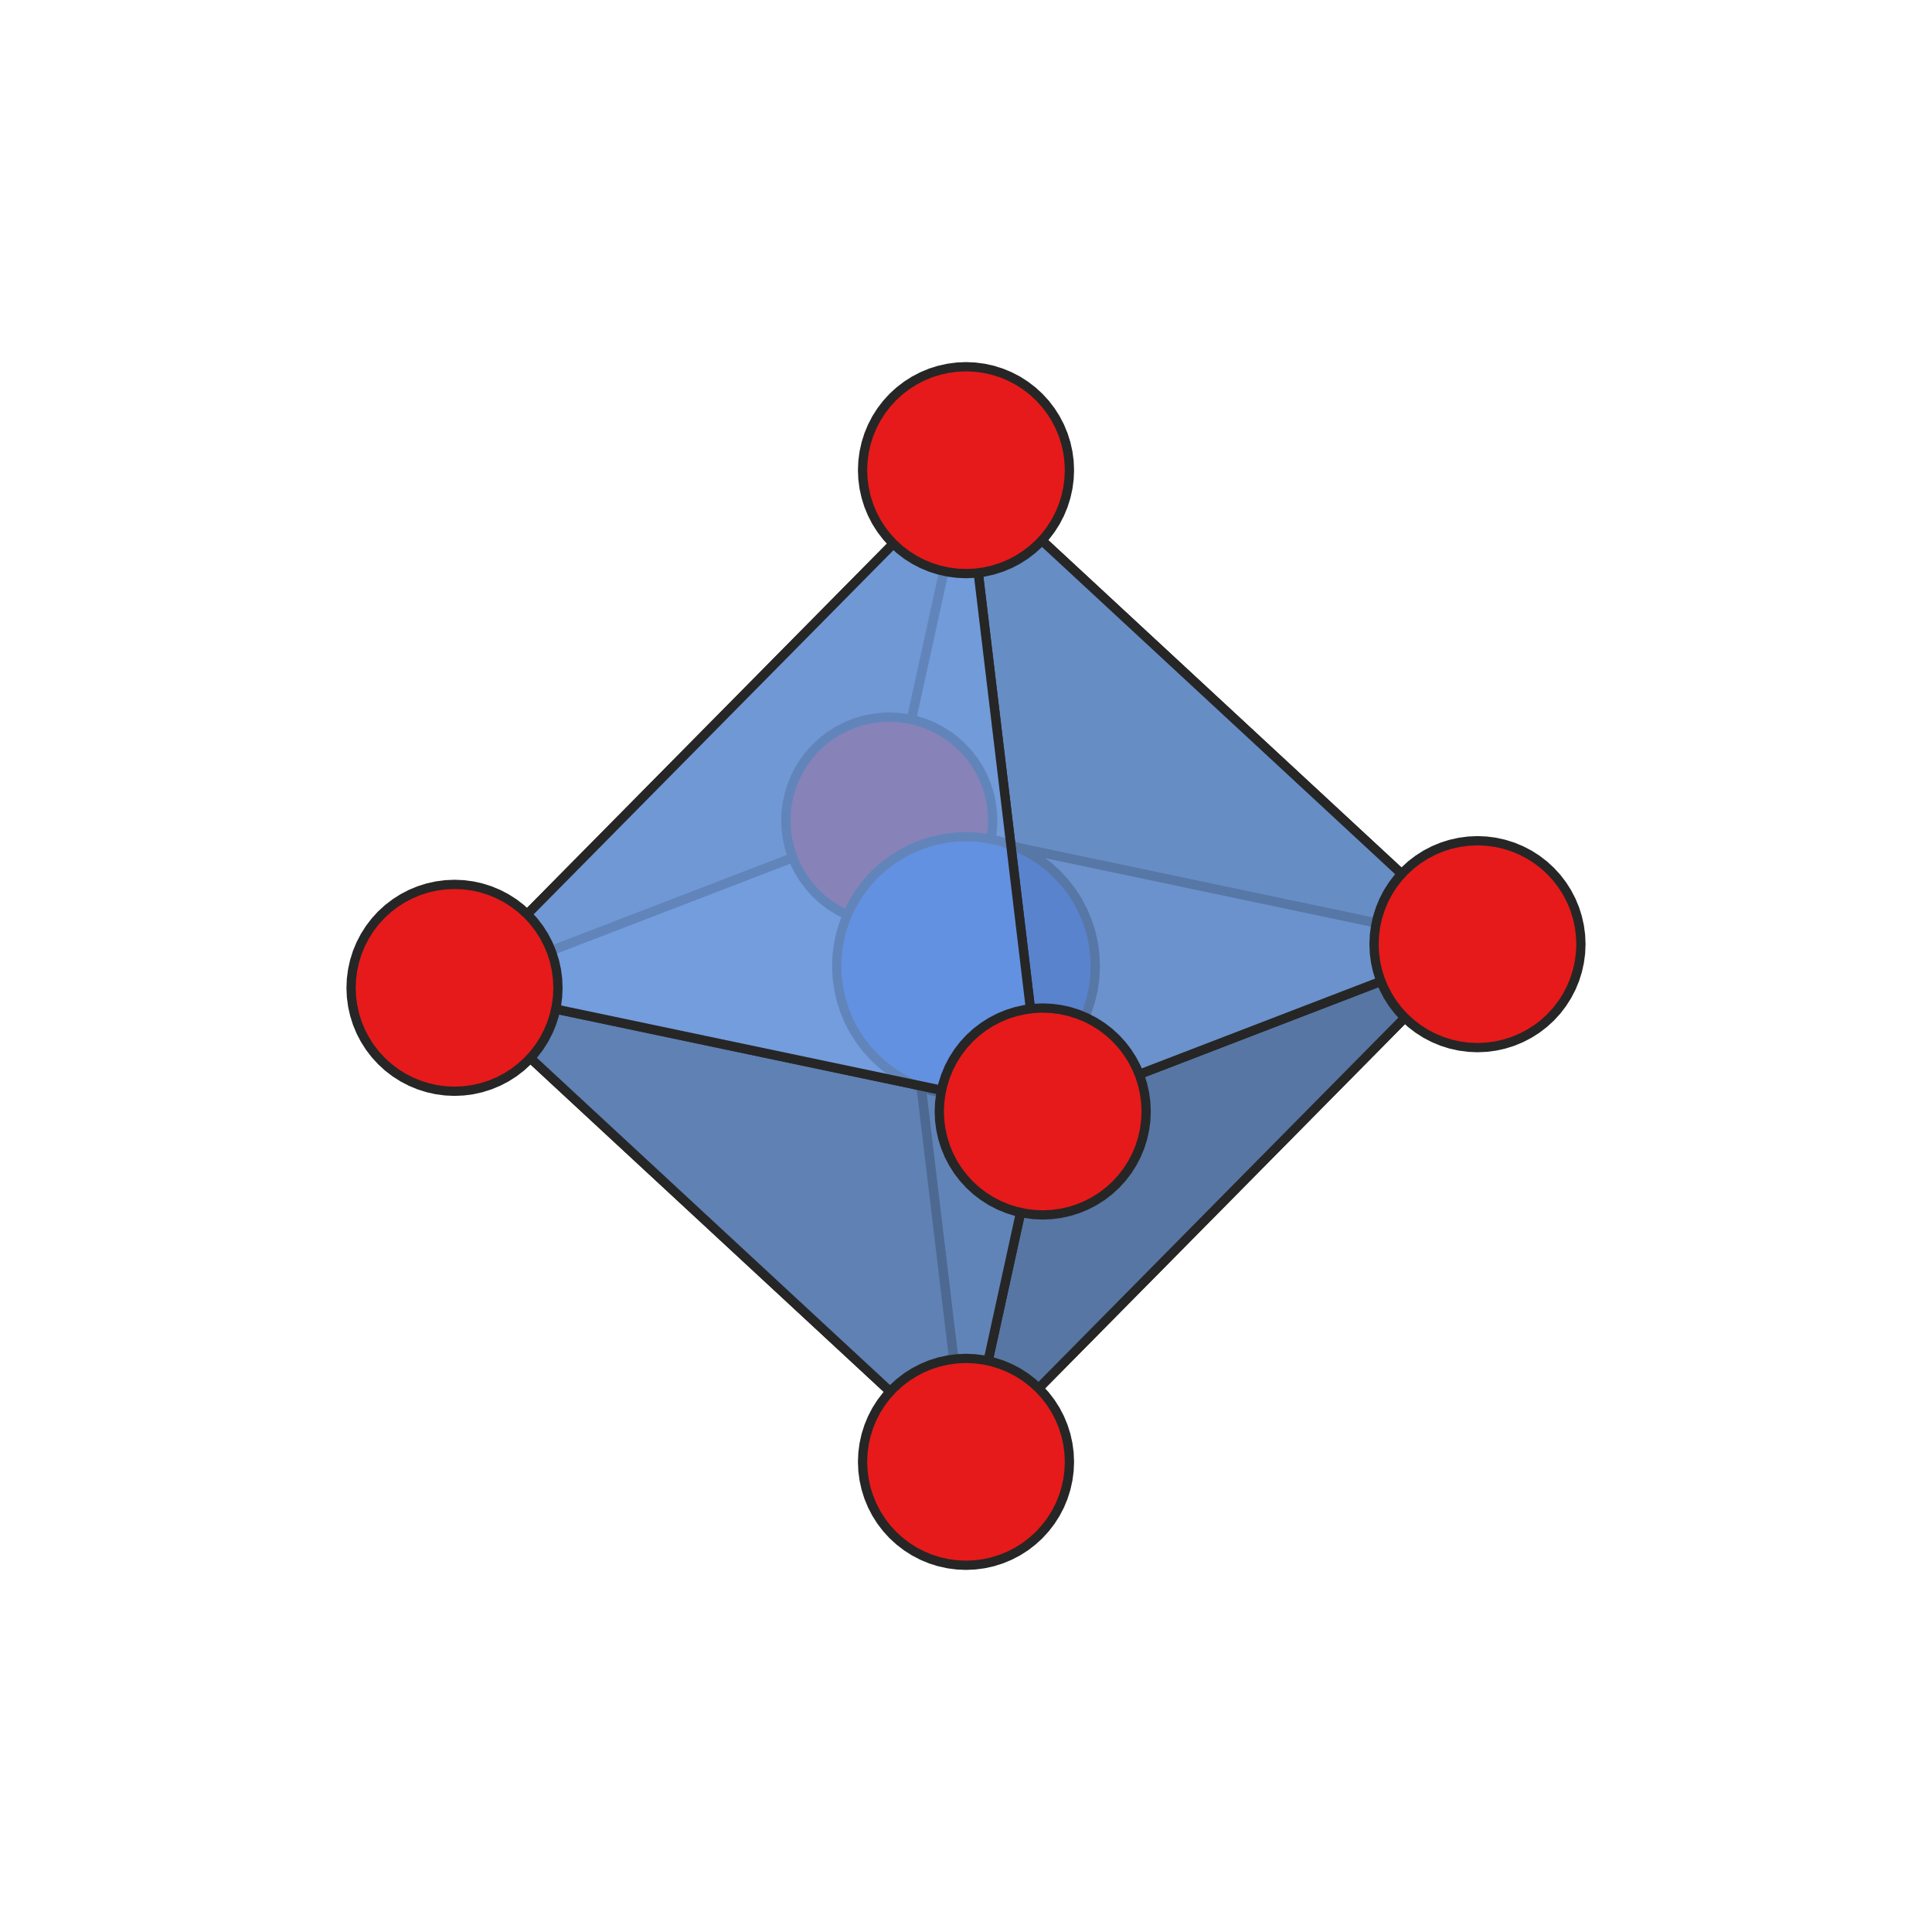
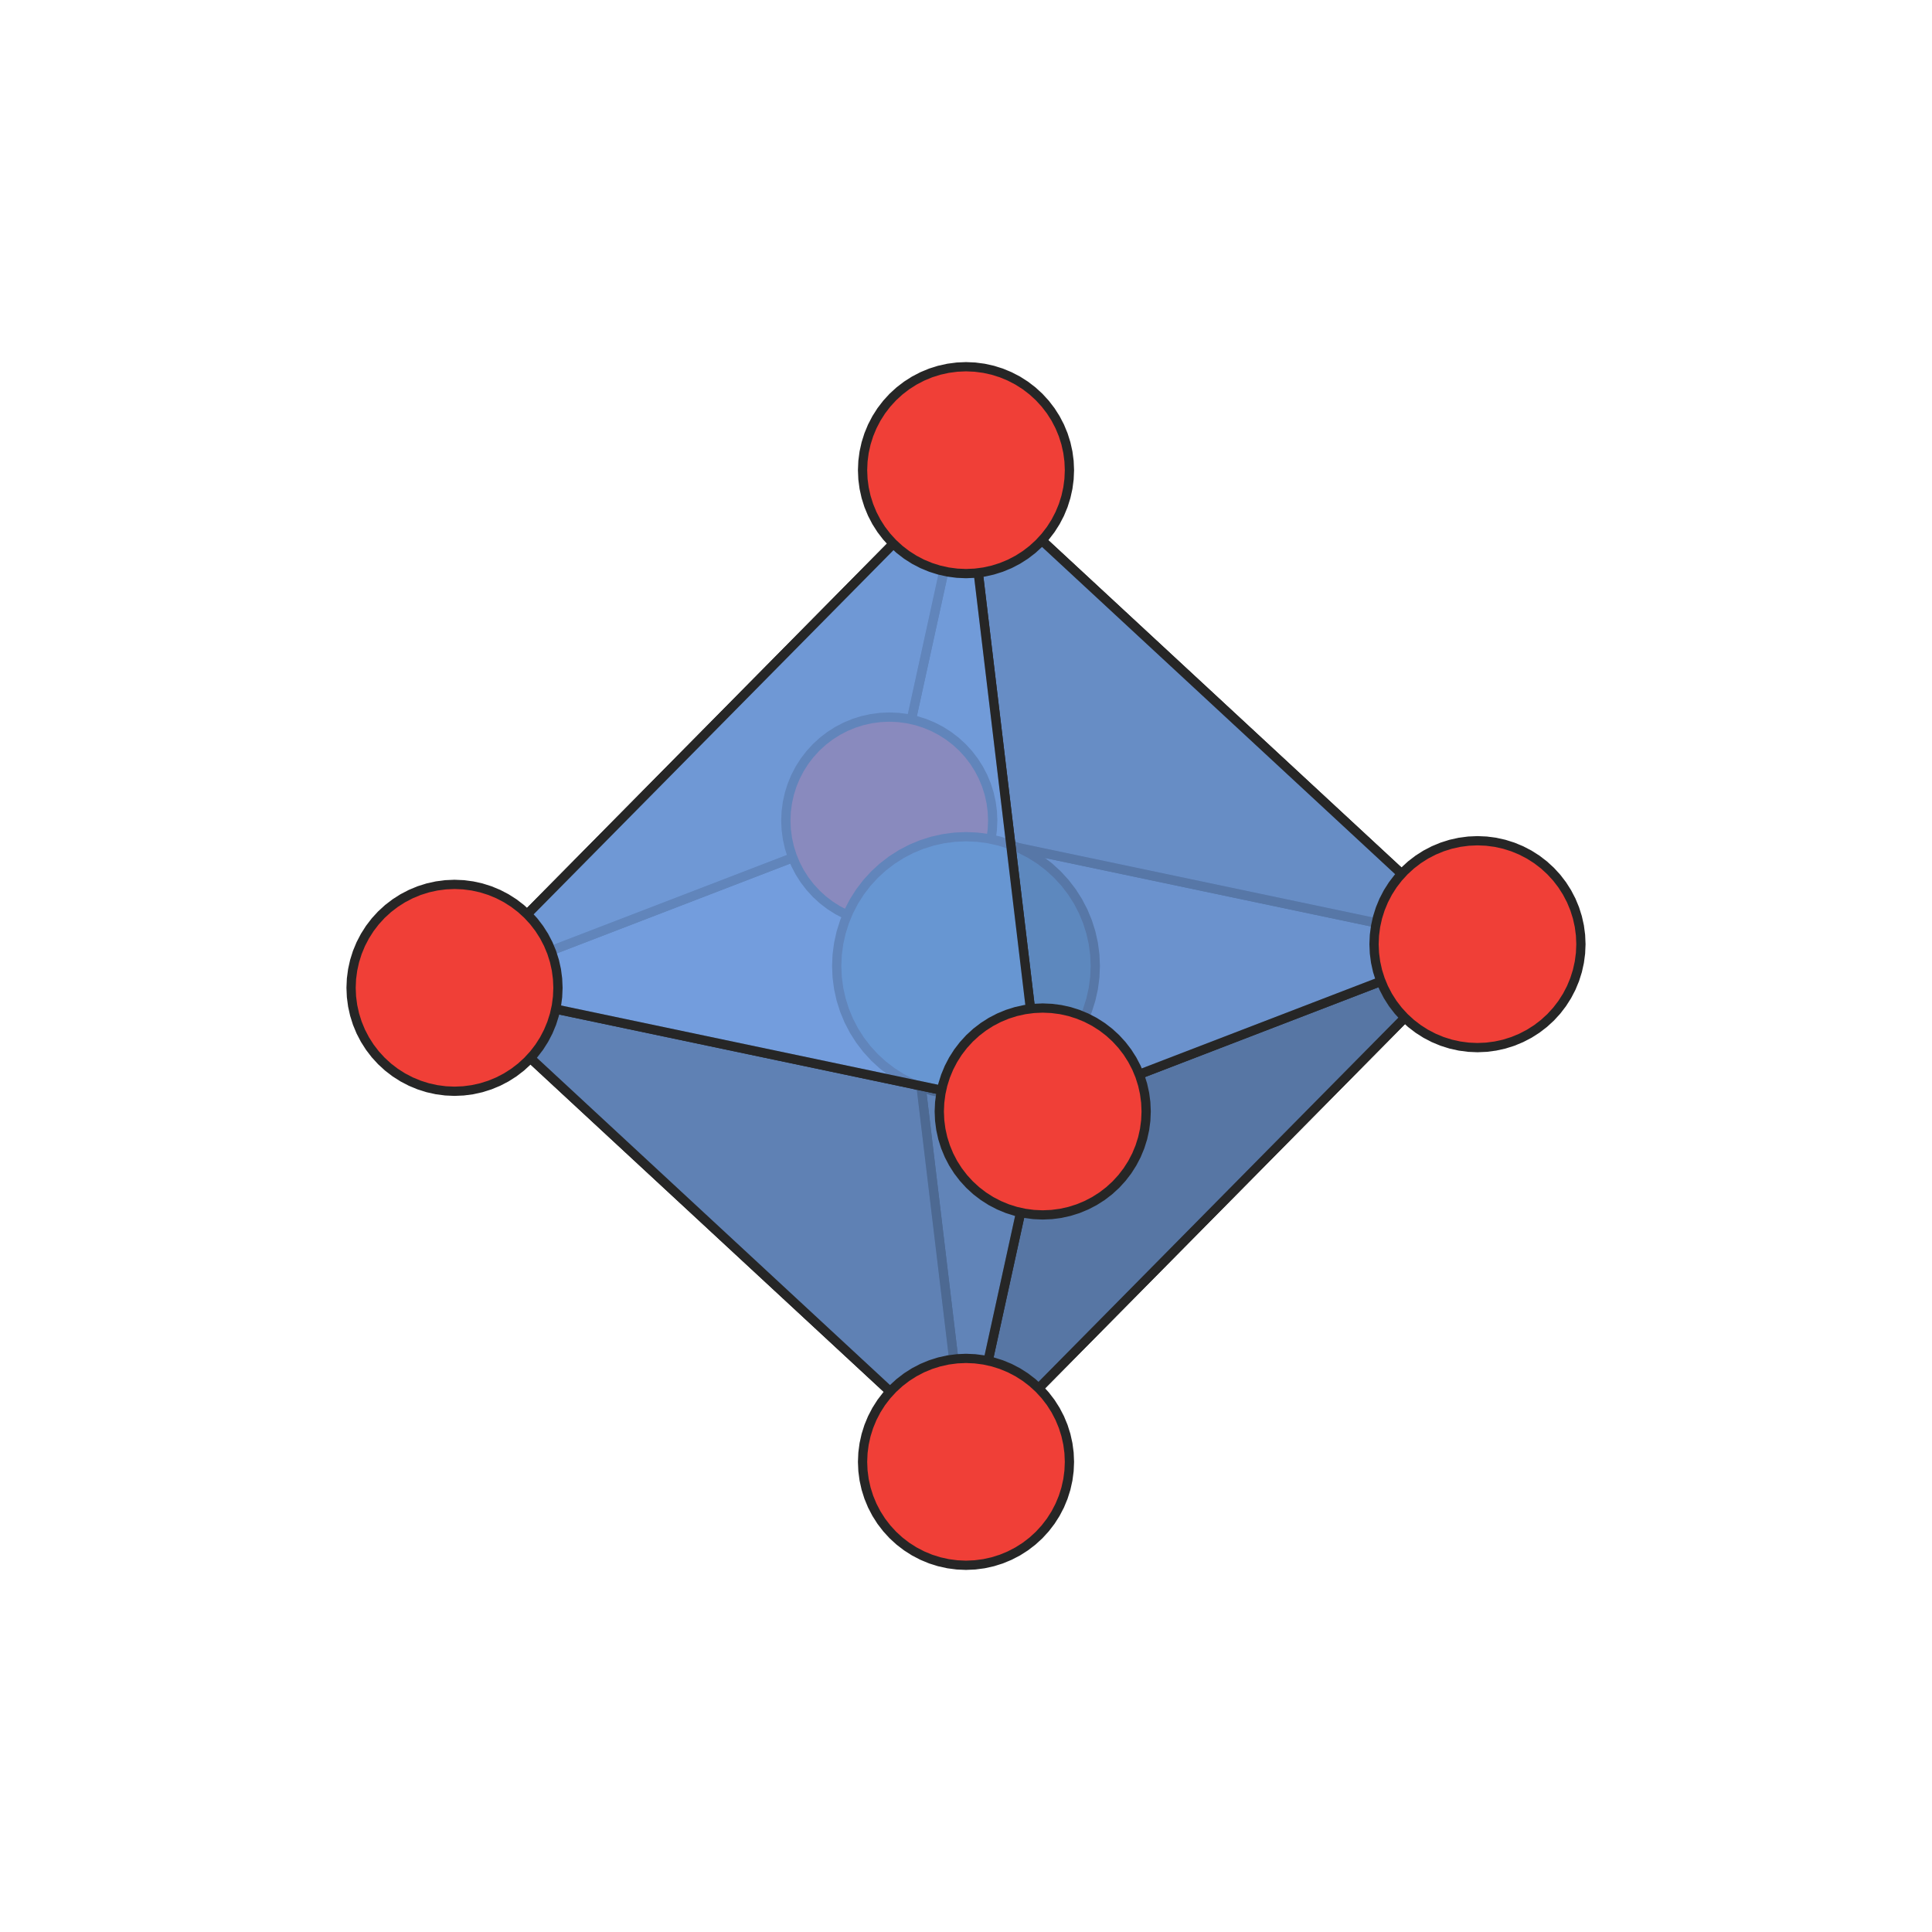
<svg xmlns="http://www.w3.org/2000/svg" width="208.8pt" height="208.8pt" viewBox="0 0 208.8 208.8" version="1.1">
  <defs>
    <style type="text/css">*{stroke-linejoin: round; stroke-linecap: butt}</style>
  </defs>
  <g id="figure_1">
    <g id="patch_1">
      <path d="M 0 208.8  L 208.8 208.8  L 208.8 0  L 0 0  z " style="fill: #ffffff" />
    </g>
    <g id="axes_1">
      <g id="PolyCollection_1">
-         <path d="M 159.678 102.042  L 104.4 157.988  L 96.108 88.677  z " clip-path="url(#p94381ea2d0)" style="fill: #709cdf; fill-opacity: 0.8; stroke: #262626" />
-         <path d="M 49.122 106.758  L 104.4 157.988  L 96.108 88.677  z " clip-path="url(#p94381ea2d0)" style="fill: #638bc6; fill-opacity: 0.8; stroke: #262626" />
-         <path d="M 104.4 50.812  L 159.678 102.042  L 96.108 88.677  z " clip-path="url(#p94381ea2d0)" style="fill: #5779ad; fill-opacity: 0.8; stroke: #262626" />
-         <path d="M 104.4 50.812  L 49.122 106.758  L 96.108 88.677  z " clip-path="url(#p94381ea2d0)" style="fill: #4a6894; fill-opacity: 0.8; stroke: #262626" />
-         <path d="M 107.288 88.677  L 107.245 87.703  L 107.118 86.736  L 106.907 85.784  L 106.613 84.854  L 106.24 83.953  L 105.79 83.088  L 105.266 82.265  L 104.672 81.492  L 104.013 80.773  L 103.294 80.114  L 102.52 79.52  L 101.698 78.996  L 100.833 78.546  L 99.932 78.172  L 99.002 77.879  L 98.05 77.668  L 97.083 77.541  L 96.108 77.498  L 95.134 77.541  L 94.167 77.668  L 93.215 77.879  L 92.285 78.172  L 91.384 78.546  L 90.519 78.996  L 89.696 79.52  L 88.922 80.114  L 88.203 80.773  L 87.545 81.492  L 86.951 82.265  L 86.427 83.088  L 85.976 83.953  L 85.603 84.854  L 85.31 85.784  L 85.099 86.736  L 84.972 87.703  L 84.929 88.677  L 84.972 89.652  L 85.099 90.619  L 85.31 91.571  L 85.603 92.501  L 85.976 93.402  L 86.427 94.267  L 86.951 95.09  L 87.545 95.863  L 88.203 96.582  L 88.922 97.241  L 89.696 97.835  L 90.519 98.359  L 91.384 98.809  L 92.285 99.183  L 93.215 99.476  L 94.167 99.687  L 95.134 99.814  L 96.108 99.857  L 97.083 99.814  L 98.05 99.687  L 99.002 99.476  L 99.932 99.183  L 100.833 98.809  L 101.698 98.359  L 102.52 97.835  L 103.294 97.241  L 104.013 96.582  L 104.672 95.863  L 105.266 95.09  L 105.79 94.267  L 106.24 93.402  L 106.613 92.501  L 106.907 91.571  L 107.118 90.619  L 107.245 89.652  L 107.288 88.677  z " clip-path="url(#p94381ea2d0)" style="fill: #e61a1a; stroke: #262626" />
-         <path d="M 118.374 104.4  L 118.321 103.182  L 118.162 101.973  L 117.898 100.783  L 117.531 99.621  L 117.065 98.494  L 116.502 97.413  L 115.847 96.385  L 115.105 95.418  L 114.281 94.519  L 113.382 93.695  L 112.415 92.953  L 111.387 92.298  L 110.306 91.735  L 109.179 91.269  L 108.017 90.902  L 106.827 90.638  L 105.618 90.479  L 104.4 90.426  L 103.182 90.479  L 101.973 90.638  L 100.783 90.902  L 99.621 91.269  L 98.494 91.735  L 97.413 92.298  L 96.385 92.953  L 95.418 93.695  L 94.519 94.519  L 93.695 95.418  L 92.953 96.385  L 92.298 97.413  L 91.735 98.494  L 91.269 99.621  L 90.902 100.783  L 90.638 101.973  L 90.479 103.182  L 90.426 104.4  L 90.479 105.618  L 90.638 106.827  L 90.902 108.017  L 91.269 109.179  L 91.735 110.306  L 92.298 111.387  L 92.953 112.415  L 93.695 113.382  L 94.519 114.281  L 95.418 115.105  L 96.385 115.847  L 97.413 116.502  L 98.494 117.065  L 99.621 117.531  L 100.783 117.898  L 101.973 118.162  L 103.182 118.321  L 104.4 118.374  L 105.618 118.321  L 106.827 118.162  L 108.017 117.898  L 109.179 117.531  L 110.306 117.065  L 111.387 116.502  L 112.415 115.847  L 113.382 115.105  L 114.281 114.281  L 115.105 113.382  L 115.847 112.415  L 116.502 111.387  L 117.065 110.306  L 117.531 109.179  L 117.898 108.017  L 118.162 106.827  L 118.321 105.618  L 118.374 104.4  z " clip-path="url(#p94381ea2d0)" style="fill: #3366e6; stroke: #262626" />
-         <path d="M 159.678 102.042  L 104.4 157.988  L 112.692 120.123  z " clip-path="url(#p94381ea2d0)" style="fill: #4a6894; fill-opacity: 0.8; stroke: #262626" />
-         <path d="M 49.122 106.758  L 104.4 157.988  L 112.692 120.123  z " clip-path="url(#p94381ea2d0)" style="fill: #5779ad; fill-opacity: 0.8; stroke: #262626" />
-         <path d="M 115.579 157.988  L 115.537 157.013  L 115.409 156.046  L 115.198 155.094  L 114.905 154.164  L 114.532 153.263  L 114.082 152.398  L 113.558 151.575  L 112.964 150.802  L 112.305 150.083  L 111.586 149.424  L 110.812 148.83  L 109.99 148.306  L 109.125 147.856  L 108.224 147.483  L 107.293 147.189  L 106.341 146.978  L 105.374 146.851  L 104.4 146.808  L 103.426 146.851  L 102.459 146.978  L 101.507 147.189  L 100.576 147.483  L 99.675 147.856  L 98.81 148.306  L 97.988 148.83  L 97.214 149.424  L 96.495 150.083  L 95.836 150.802  L 95.242 151.575  L 94.718 152.398  L 94.268 153.263  L 93.895 154.164  L 93.602 155.094  L 93.391 156.046  L 93.263 157.013  L 93.221 157.988  L 93.263 158.962  L 93.391 159.929  L 93.602 160.881  L 93.895 161.811  L 94.268 162.712  L 94.718 163.577  L 95.242 164.4  L 95.836 165.173  L 96.495 165.893  L 97.214 166.551  L 97.988 167.145  L 98.81 167.669  L 99.675 168.119  L 100.576 168.493  L 101.507 168.786  L 102.459 168.997  L 103.426 169.124  L 104.4 169.167  L 105.374 169.124  L 106.341 168.997  L 107.293 168.786  L 108.224 168.493  L 109.125 168.119  L 109.99 167.669  L 110.812 167.145  L 111.586 166.551  L 112.305 165.893  L 112.964 165.173  L 113.558 164.4  L 114.082 163.577  L 114.532 162.712  L 114.905 161.811  L 115.198 160.881  L 115.409 159.929  L 115.537 158.962  L 115.579 157.988  z " clip-path="url(#p94381ea2d0)" style="fill: #e61a1a; stroke: #262626" />
-         <path d="M 104.4 50.812  L 159.678 102.042  L 112.692 120.123  z " clip-path="url(#p94381ea2d0)" style="fill: #638bc6; fill-opacity: 0.8; stroke: #262626" />
-         <path d="M 104.4 50.812  L 49.122 106.758  L 112.692 120.123  z " clip-path="url(#p94381ea2d0)" style="fill: #709cdf; fill-opacity: 0.8; stroke: #262626" />
-         <path d="M 170.857 102.042  L 170.815 101.067  L 170.687 100.1  L 170.476 99.148  L 170.183 98.218  L 169.81 97.317  L 169.359 96.452  L 168.835 95.629  L 168.242 94.856  L 167.583 94.137  L 166.864 93.478  L 166.09 92.884  L 165.267 92.36  L 164.402 91.91  L 163.501 91.537  L 162.571 91.243  L 161.619 91.032  L 160.652 90.905  L 159.678 90.862  L 158.703 90.905  L 157.737 91.032  L 156.784 91.243  L 155.854 91.537  L 154.953 91.91  L 154.088 92.36  L 153.266 92.884  L 152.492 93.478  L 151.773 94.137  L 151.114 94.856  L 150.52 95.629  L 149.996 96.452  L 149.546 97.317  L 149.173 98.218  L 148.879 99.148  L 148.668 100.1  L 148.541 101.067  L 148.499 102.042  L 148.541 103.016  L 148.668 103.983  L 148.879 104.935  L 149.173 105.865  L 149.546 106.766  L 149.996 107.631  L 150.52 108.454  L 151.114 109.228  L 151.773 109.947  L 152.492 110.605  L 153.266 111.199  L 154.088 111.723  L 154.953 112.173  L 155.854 112.547  L 156.784 112.84  L 157.737 113.051  L 158.703 113.178  L 159.678 113.221  L 160.652 113.178  L 161.619 113.051  L 162.571 112.84  L 163.501 112.547  L 164.402 112.173  L 165.267 111.723  L 166.09 111.199  L 166.864 110.605  L 167.583 109.947  L 168.242 109.228  L 168.835 108.454  L 169.359 107.631  L 169.81 106.766  L 170.183 105.865  L 170.476 104.935  L 170.687 103.983  L 170.815 103.016  L 170.857 102.042  z " clip-path="url(#p94381ea2d0)" style="fill: #e61a1a; stroke: #262626" />
-         <path d="M 60.301 106.758  L 60.259 105.784  L 60.132 104.817  L 59.921 103.865  L 59.627 102.935  L 59.254 102.034  L 58.804 101.169  L 58.28 100.346  L 57.686 99.572  L 57.027 98.853  L 56.308 98.195  L 55.534 97.601  L 54.712 97.077  L 53.847 96.627  L 52.946 96.253  L 52.016 95.96  L 51.063 95.749  L 50.097 95.622  L 49.122 95.579  L 48.148 95.622  L 47.181 95.749  L 46.229 95.96  L 45.299 96.253  L 44.398 96.627  L 43.533 97.077  L 42.71 97.601  L 41.936 98.195  L 41.217 98.853  L 40.558 99.572  L 39.965 100.346  L 39.441 101.169  L 38.99 102.034  L 38.617 102.935  L 38.324 103.865  L 38.113 104.817  L 37.985 105.784  L 37.943 106.758  L 37.985 107.733  L 38.113 108.7  L 38.324 109.652  L 38.617 110.582  L 38.99 111.483  L 39.441 112.348  L 39.965 113.171  L 40.558 113.944  L 41.217 114.663  L 41.936 115.322  L 42.71 115.916  L 43.533 116.44  L 44.398 116.89  L 45.299 117.263  L 46.229 117.557  L 47.181 117.768  L 48.148 117.895  L 49.122 117.938  L 50.097 117.895  L 51.063 117.768  L 52.016 117.557  L 52.946 117.263  L 53.847 116.89  L 54.712 116.44  L 55.534 115.916  L 56.308 115.322  L 57.027 114.663  L 57.686 113.944  L 58.28 113.171  L 58.804 112.348  L 59.254 111.483  L 59.627 110.582  L 59.921 109.652  L 60.132 108.7  L 60.259 107.733  L 60.301 106.758  z " clip-path="url(#p94381ea2d0)" style="fill: #e61a1a; stroke: #262626" />
-         <path d="M 115.579 50.812  L 115.537 49.838  L 115.409 48.871  L 115.198 47.919  L 114.905 46.989  L 114.532 46.088  L 114.082 45.223  L 113.558 44.4  L 112.964 43.627  L 112.305 42.907  L 111.586 42.249  L 110.812 41.655  L 109.99 41.131  L 109.125 40.681  L 108.224 40.307  L 107.293 40.014  L 106.341 39.803  L 105.374 39.676  L 104.4 39.633  L 103.426 39.676  L 102.459 39.803  L 101.507 40.014  L 100.576 40.307  L 99.675 40.681  L 98.81 41.131  L 97.988 41.655  L 97.214 42.249  L 96.495 42.907  L 95.836 43.627  L 95.242 44.4  L 94.718 45.223  L 94.268 46.088  L 93.895 46.989  L 93.602 47.919  L 93.391 48.871  L 93.263 49.838  L 93.221 50.812  L 93.263 51.787  L 93.391 52.754  L 93.602 53.706  L 93.895 54.636  L 94.268 55.537  L 94.718 56.402  L 95.242 57.225  L 95.836 57.998  L 96.495 58.717  L 97.214 59.376  L 97.988 59.97  L 98.81 60.494  L 99.675 60.944  L 100.576 61.317  L 101.507 61.611  L 102.459 61.822  L 103.426 61.949  L 104.4 61.992  L 105.374 61.949  L 106.341 61.822  L 107.293 61.611  L 108.224 61.317  L 109.125 60.944  L 109.99 60.494  L 110.812 59.97  L 111.586 59.376  L 112.305 58.717  L 112.964 57.998  L 113.558 57.225  L 114.082 56.402  L 114.532 55.537  L 114.905 54.636  L 115.198 53.706  L 115.409 52.754  L 115.537 51.787  L 115.579 50.812  z " clip-path="url(#p94381ea2d0)" style="fill: #e61a1a; stroke: #262626" />
-         <path d="M 123.871 120.123  L 123.828 119.148  L 123.701 118.181  L 123.49 117.229  L 123.197 116.299  L 122.824 115.398  L 122.373 114.533  L 121.849 113.71  L 121.255 112.937  L 120.597 112.218  L 119.878 111.559  L 119.104 110.965  L 118.281 110.441  L 117.416 109.991  L 116.515 109.617  L 115.585 109.324  L 114.633 109.113  L 113.666 108.986  L 112.692 108.943  L 111.717 108.986  L 110.75 109.113  L 109.798 109.324  L 108.868 109.617  L 107.967 109.991  L 107.102 110.441  L 106.28 110.965  L 105.506 111.559  L 104.787 112.218  L 104.128 112.937  L 103.534 113.71  L 103.01 114.533  L 102.56 115.398  L 102.187 116.299  L 101.893 117.229  L 101.682 118.181  L 101.555 119.148  L 101.512 120.123  L 101.555 121.097  L 101.682 122.064  L 101.893 123.016  L 102.187 123.946  L 102.56 124.847  L 103.01 125.712  L 103.534 126.535  L 104.128 127.308  L 104.787 128.027  L 105.506 128.686  L 106.28 129.28  L 107.102 129.804  L 107.967 130.254  L 108.868 130.628  L 109.798 130.921  L 110.75 131.132  L 111.717 131.259  L 112.692 131.302  L 113.666 131.259  L 114.633 131.132  L 115.585 130.921  L 116.515 130.628  L 117.416 130.254  L 118.281 129.804  L 119.104 129.28  L 119.878 128.686  L 120.597 128.027  L 121.255 127.308  L 121.849 126.535  L 122.373 125.712  L 122.824 124.847  L 123.197 123.946  L 123.49 123.016  L 123.701 122.064  L 123.828 121.097  L 123.871 120.123  z " clip-path="url(#p94381ea2d0)" style="fill: #e61a1a; stroke: #262626" />
+         <path d="M 159.678 102.042  L 104.4 157.988  L 96.108 88.677  z " clip-path="url(#p0b5d6a6616)" style="fill: #709cdf; fill-opacity: 0.8; stroke: #262626" />
+         <path d="M 49.122 106.758  L 104.4 157.988  L 96.108 88.677  z " clip-path="url(#p0b5d6a6616)" style="fill: #638bc6; fill-opacity: 0.8; stroke: #262626" />
+         <path d="M 104.4 50.812  L 159.678 102.042  L 96.108 88.677  z " clip-path="url(#p0b5d6a6616)" style="fill: #5779ad; fill-opacity: 0.8; stroke: #262626" />
+         <path d="M 104.4 50.812  L 49.122 106.758  L 96.108 88.677  z " clip-path="url(#p0b5d6a6616)" style="fill: #4a6894; fill-opacity: 0.8; stroke: #262626" />
+         <path d="M 107.288 88.677  L 107.245 87.703  L 107.118 86.736  L 106.907 85.784  L 106.613 84.854  L 106.24 83.953  L 105.79 83.088  L 105.266 82.265  L 104.672 81.492  L 104.013 80.773  L 103.294 80.114  L 102.52 79.52  L 101.698 78.996  L 100.833 78.546  L 99.932 78.172  L 99.002 77.879  L 98.05 77.668  L 97.083 77.541  L 96.108 77.498  L 95.134 77.541  L 94.167 77.668  L 93.215 77.879  L 92.285 78.172  L 91.384 78.546  L 90.519 78.996  L 89.696 79.52  L 88.922 80.114  L 88.203 80.773  L 87.545 81.492  L 86.951 82.265  L 86.427 83.088  L 85.976 83.953  L 85.603 84.854  L 85.31 85.784  L 85.099 86.736  L 84.972 87.703  L 84.929 88.677  L 84.972 89.652  L 85.099 90.619  L 85.31 91.571  L 85.603 92.501  L 85.976 93.402  L 86.427 94.267  L 86.951 95.09  L 87.545 95.863  L 88.203 96.582  L 88.922 97.241  L 89.696 97.835  L 90.519 98.359  L 91.384 98.809  L 92.285 99.183  L 93.215 99.476  L 94.167 99.687  L 95.134 99.814  L 96.108 99.857  L 97.083 99.814  L 98.05 99.687  L 99.002 99.476  L 99.932 99.183  L 100.833 98.809  L 101.698 98.359  L 102.52 97.835  L 103.294 97.241  L 104.013 96.582  L 104.672 95.863  L 105.266 95.09  L 105.79 94.267  L 106.24 93.402  L 106.613 92.501  L 106.907 91.571  L 107.118 90.619  L 107.245 89.652  L 107.288 88.677  z " clip-path="url(#p0b5d6a6616)" style="fill: #f03f37; stroke: #262626" />
+         <path d="M 118.374 104.4  L 118.321 103.182  L 118.162 101.973  L 117.898 100.783  L 117.531 99.621  L 117.065 98.494  L 116.502 97.413  L 115.847 96.385  L 115.105 95.418  L 114.281 94.519  L 113.382 93.695  L 112.415 92.953  L 111.387 92.298  L 110.306 91.735  L 109.179 91.269  L 108.017 90.902  L 106.827 90.638  L 105.618 90.479  L 104.4 90.426  L 103.182 90.479  L 101.973 90.638  L 100.783 90.902  L 99.621 91.269  L 98.494 91.735  L 97.413 92.298  L 96.385 92.953  L 95.418 93.695  L 94.519 94.519  L 93.695 95.418  L 92.953 96.385  L 92.298 97.413  L 91.735 98.494  L 91.269 99.621  L 90.902 100.783  L 90.638 101.973  L 90.479 103.182  L 90.426 104.4  L 90.479 105.618  L 90.638 106.827  L 90.902 108.017  L 91.269 109.179  L 91.735 110.306  L 92.298 111.387  L 92.953 112.415  L 93.695 113.382  L 94.519 114.281  L 95.418 115.105  L 96.385 115.847  L 97.413 116.502  L 98.494 117.065  L 99.621 117.531  L 100.783 117.898  L 101.973 118.162  L 103.182 118.321  L 104.4 118.374  L 105.618 118.321  L 106.827 118.162  L 108.017 117.898  L 109.179 117.531  L 110.306 117.065  L 111.387 116.502  L 112.415 115.847  L 113.382 115.105  L 114.281 114.281  L 115.105 113.382  L 115.847 112.415  L 116.502 111.387  L 117.065 110.306  L 117.531 109.179  L 117.898 108.017  L 118.162 106.827  L 118.321 105.618  L 118.374 104.4  z " clip-path="url(#p0b5d6a6616)" style="fill: #477b9d; stroke: #262626" />
+         <path d="M 159.678 102.042  L 104.4 157.988  L 112.692 120.123  z " clip-path="url(#p0b5d6a6616)" style="fill: #4a6894; fill-opacity: 0.8; stroke: #262626" />
+         <path d="M 49.122 106.758  L 104.4 157.988  L 112.692 120.123  z " clip-path="url(#p0b5d6a6616)" style="fill: #5779ad; fill-opacity: 0.8; stroke: #262626" />
+         <path d="M 115.579 157.988  L 115.537 157.013  L 115.409 156.046  L 115.198 155.094  L 114.905 154.164  L 114.532 153.263  L 114.082 152.398  L 113.558 151.575  L 112.964 150.802  L 112.305 150.083  L 111.586 149.424  L 110.812 148.83  L 109.99 148.306  L 109.125 147.856  L 108.224 147.483  L 107.293 147.189  L 106.341 146.978  L 105.374 146.851  L 104.4 146.808  L 103.426 146.851  L 102.459 146.978  L 101.507 147.189  L 100.576 147.483  L 99.675 147.856  L 98.81 148.306  L 97.988 148.83  L 97.214 149.424  L 96.495 150.083  L 95.836 150.802  L 95.242 151.575  L 94.718 152.398  L 94.268 153.263  L 93.895 154.164  L 93.602 155.094  L 93.391 156.046  L 93.263 157.013  L 93.221 157.988  L 93.263 158.962  L 93.391 159.929  L 93.602 160.881  L 93.895 161.811  L 94.268 162.712  L 94.718 163.577  L 95.242 164.4  L 95.836 165.173  L 96.495 165.893  L 97.214 166.551  L 97.988 167.145  L 98.81 167.669  L 99.675 168.119  L 100.576 168.493  L 101.507 168.786  L 102.459 168.997  L 103.426 169.124  L 104.4 169.167  L 105.374 169.124  L 106.341 168.997  L 107.293 168.786  L 108.224 168.493  L 109.125 168.119  L 109.99 167.669  L 110.812 167.145  L 111.586 166.551  L 112.305 165.893  L 112.964 165.173  L 113.558 164.4  L 114.082 163.577  L 114.532 162.712  L 114.905 161.811  L 115.198 160.881  L 115.409 159.929  L 115.537 158.962  L 115.579 157.988  z " clip-path="url(#p0b5d6a6616)" style="fill: #f03f37; stroke: #262626" />
+         <path d="M 104.4 50.812  L 159.678 102.042  L 112.692 120.123  z " clip-path="url(#p0b5d6a6616)" style="fill: #638bc6; fill-opacity: 0.8; stroke: #262626" />
+         <path d="M 104.4 50.812  L 49.122 106.758  L 112.692 120.123  z " clip-path="url(#p0b5d6a6616)" style="fill: #709cdf; fill-opacity: 0.8; stroke: #262626" />
+         <path d="M 170.857 102.042  L 170.815 101.067  L 170.687 100.1  L 170.476 99.148  L 170.183 98.218  L 169.81 97.317  L 169.359 96.452  L 168.835 95.629  L 168.242 94.856  L 167.583 94.137  L 166.864 93.478  L 166.09 92.884  L 165.267 92.36  L 164.402 91.91  L 163.501 91.537  L 162.571 91.243  L 161.619 91.032  L 160.652 90.905  L 159.678 90.862  L 158.703 90.905  L 157.737 91.032  L 156.784 91.243  L 155.854 91.537  L 154.953 91.91  L 154.088 92.36  L 153.266 92.884  L 152.492 93.478  L 151.773 94.137  L 151.114 94.856  L 150.52 95.629  L 149.996 96.452  L 149.546 97.317  L 149.173 98.218  L 148.879 99.148  L 148.668 100.1  L 148.541 101.067  L 148.499 102.042  L 148.541 103.016  L 148.668 103.983  L 148.879 104.935  L 149.173 105.865  L 149.546 106.766  L 149.996 107.631  L 150.52 108.454  L 151.114 109.228  L 151.773 109.947  L 152.492 110.605  L 153.266 111.199  L 154.088 111.723  L 154.953 112.173  L 155.854 112.547  L 156.784 112.84  L 157.737 113.051  L 158.703 113.178  L 159.678 113.221  L 160.652 113.178  L 161.619 113.051  L 162.571 112.84  L 163.501 112.547  L 164.402 112.173  L 165.267 111.723  L 166.09 111.199  L 166.864 110.605  L 167.583 109.947  L 168.242 109.228  L 168.835 108.454  L 169.359 107.631  L 169.81 106.766  L 170.183 105.865  L 170.476 104.935  L 170.687 103.983  L 170.815 103.016  L 170.857 102.042  z " clip-path="url(#p0b5d6a6616)" style="fill: #f03f37; stroke: #262626" />
+         <path d="M 60.301 106.758  L 60.259 105.784  L 60.132 104.817  L 59.921 103.865  L 59.627 102.935  L 59.254 102.034  L 58.804 101.169  L 58.28 100.346  L 57.686 99.572  L 57.027 98.853  L 56.308 98.195  L 55.534 97.601  L 54.712 97.077  L 53.847 96.627  L 52.946 96.253  L 52.016 95.96  L 51.063 95.749  L 50.097 95.622  L 49.122 95.579  L 48.148 95.622  L 47.181 95.749  L 46.229 95.96  L 45.299 96.253  L 44.398 96.627  L 43.533 97.077  L 42.71 97.601  L 41.936 98.195  L 41.217 98.853  L 40.558 99.572  L 39.965 100.346  L 39.441 101.169  L 38.99 102.034  L 38.617 102.935  L 38.324 103.865  L 38.113 104.817  L 37.985 105.784  L 37.943 106.758  L 37.985 107.733  L 38.113 108.7  L 38.324 109.652  L 38.617 110.582  L 38.99 111.483  L 39.441 112.348  L 39.965 113.171  L 40.558 113.944  L 41.217 114.663  L 41.936 115.322  L 42.71 115.916  L 43.533 116.44  L 44.398 116.89  L 45.299 117.263  L 46.229 117.557  L 47.181 117.768  L 48.148 117.895  L 49.122 117.938  L 50.097 117.895  L 51.063 117.768  L 52.016 117.557  L 52.946 117.263  L 53.847 116.89  L 54.712 116.44  L 55.534 115.916  L 56.308 115.322  L 57.027 114.663  L 57.686 113.944  L 58.28 113.171  L 58.804 112.348  L 59.254 111.483  L 59.627 110.582  L 59.921 109.652  L 60.132 108.7  L 60.259 107.733  L 60.301 106.758  z " clip-path="url(#p0b5d6a6616)" style="fill: #f03f37; stroke: #262626" />
+         <path d="M 115.579 50.812  L 115.537 49.838  L 115.409 48.871  L 115.198 47.919  L 114.905 46.989  L 114.532 46.088  L 114.082 45.223  L 113.558 44.4  L 112.964 43.627  L 112.305 42.907  L 111.586 42.249  L 110.812 41.655  L 109.99 41.131  L 109.125 40.681  L 108.224 40.307  L 107.293 40.014  L 106.341 39.803  L 105.374 39.676  L 104.4 39.633  L 103.426 39.676  L 102.459 39.803  L 101.507 40.014  L 100.576 40.307  L 99.675 40.681  L 98.81 41.131  L 97.988 41.655  L 97.214 42.249  L 96.495 42.907  L 95.836 43.627  L 95.242 44.4  L 94.718 45.223  L 94.268 46.088  L 93.895 46.989  L 93.602 47.919  L 93.391 48.871  L 93.263 49.838  L 93.221 50.812  L 93.263 51.787  L 93.391 52.754  L 93.602 53.706  L 93.895 54.636  L 94.268 55.537  L 94.718 56.402  L 95.242 57.225  L 95.836 57.998  L 96.495 58.717  L 97.214 59.376  L 97.988 59.97  L 98.81 60.494  L 99.675 60.944  L 100.576 61.317  L 101.507 61.611  L 102.459 61.822  L 103.426 61.949  L 104.4 61.992  L 105.374 61.949  L 106.341 61.822  L 107.293 61.611  L 108.224 61.317  L 109.125 60.944  L 109.99 60.494  L 110.812 59.97  L 111.586 59.376  L 112.305 58.717  L 112.964 57.998  L 113.558 57.225  L 114.082 56.402  L 114.532 55.537  L 114.905 54.636  L 115.198 53.706  L 115.409 52.754  L 115.537 51.787  L 115.579 50.812  z " clip-path="url(#p0b5d6a6616)" style="fill: #f03f37; stroke: #262626" />
+         <path d="M 123.871 120.123  L 123.828 119.148  L 123.701 118.181  L 123.49 117.229  L 123.197 116.299  L 122.824 115.398  L 122.373 114.533  L 121.849 113.71  L 121.255 112.937  L 120.597 112.218  L 119.878 111.559  L 119.104 110.965  L 118.281 110.441  L 117.416 109.991  L 116.515 109.617  L 115.585 109.324  L 114.633 109.113  L 113.666 108.986  L 112.692 108.943  L 111.717 108.986  L 110.75 109.113  L 109.798 109.324  L 108.868 109.617  L 107.967 109.991  L 107.102 110.441  L 106.28 110.965  L 105.506 111.559  L 104.787 112.218  L 104.128 112.937  L 103.534 113.71  L 103.01 114.533  L 102.56 115.398  L 102.187 116.299  L 101.893 117.229  L 101.682 118.181  L 101.555 119.148  L 101.512 120.123  L 101.555 121.097  L 101.682 122.064  L 101.893 123.016  L 102.187 123.946  L 102.56 124.847  L 103.01 125.712  L 103.534 126.535  L 104.128 127.308  L 104.787 128.027  L 105.506 128.686  L 106.28 129.28  L 107.102 129.804  L 107.967 130.254  L 108.868 130.628  L 109.798 130.921  L 110.75 131.132  L 111.717 131.259  L 112.692 131.302  L 113.666 131.259  L 114.633 131.132  L 115.585 130.921  L 116.515 130.628  L 117.416 130.254  L 118.281 129.804  L 119.104 129.28  L 119.878 128.686  L 120.597 128.027  L 121.255 127.308  L 121.849 126.535  L 122.373 125.712  L 122.824 124.847  L 123.197 123.946  L 123.49 123.016  L 123.701 122.064  L 123.828 121.097  L 123.871 120.123  z " clip-path="url(#p0b5d6a6616)" style="fill: #f03f37; stroke: #262626" />
      </g>
    </g>
  </g>
  <defs>
-     <clipPath id="p94381ea2d0">
+     <clipPath id="p0b5d6a6616">
      <rect x="7.2" y="7.2" width="194.4" height="194.4" />
    </clipPath>
  </defs>
</svg>
